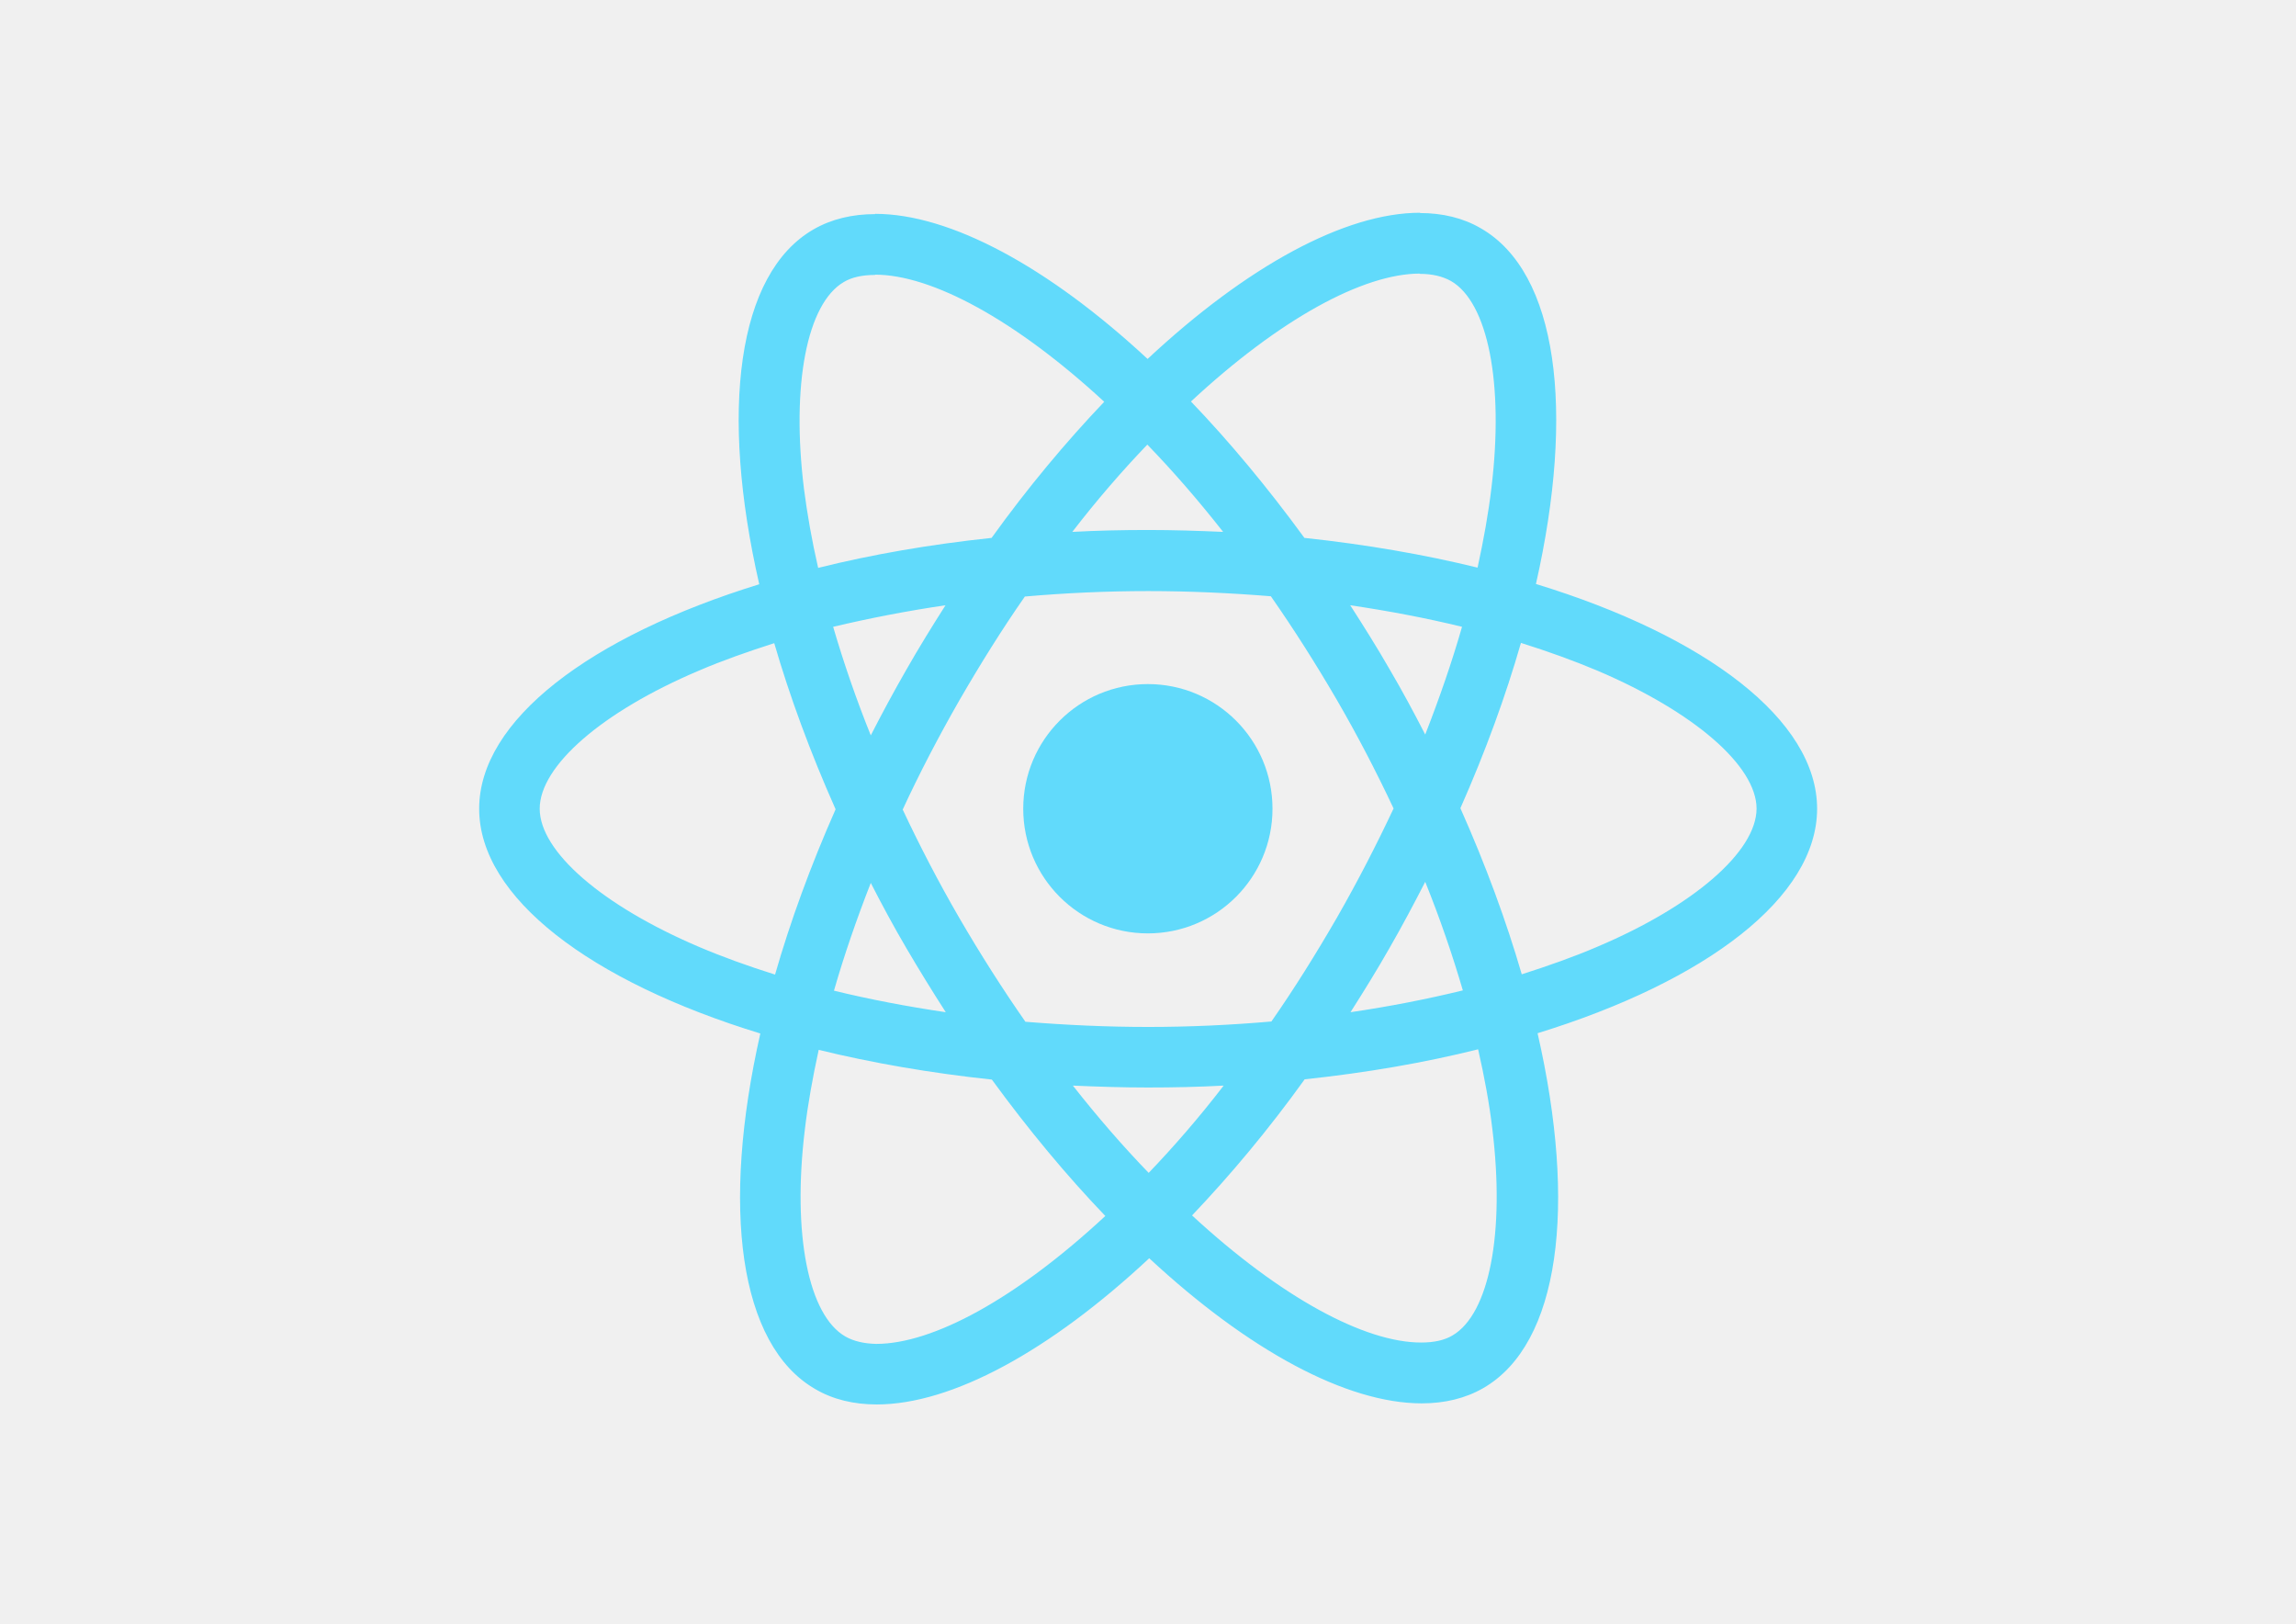
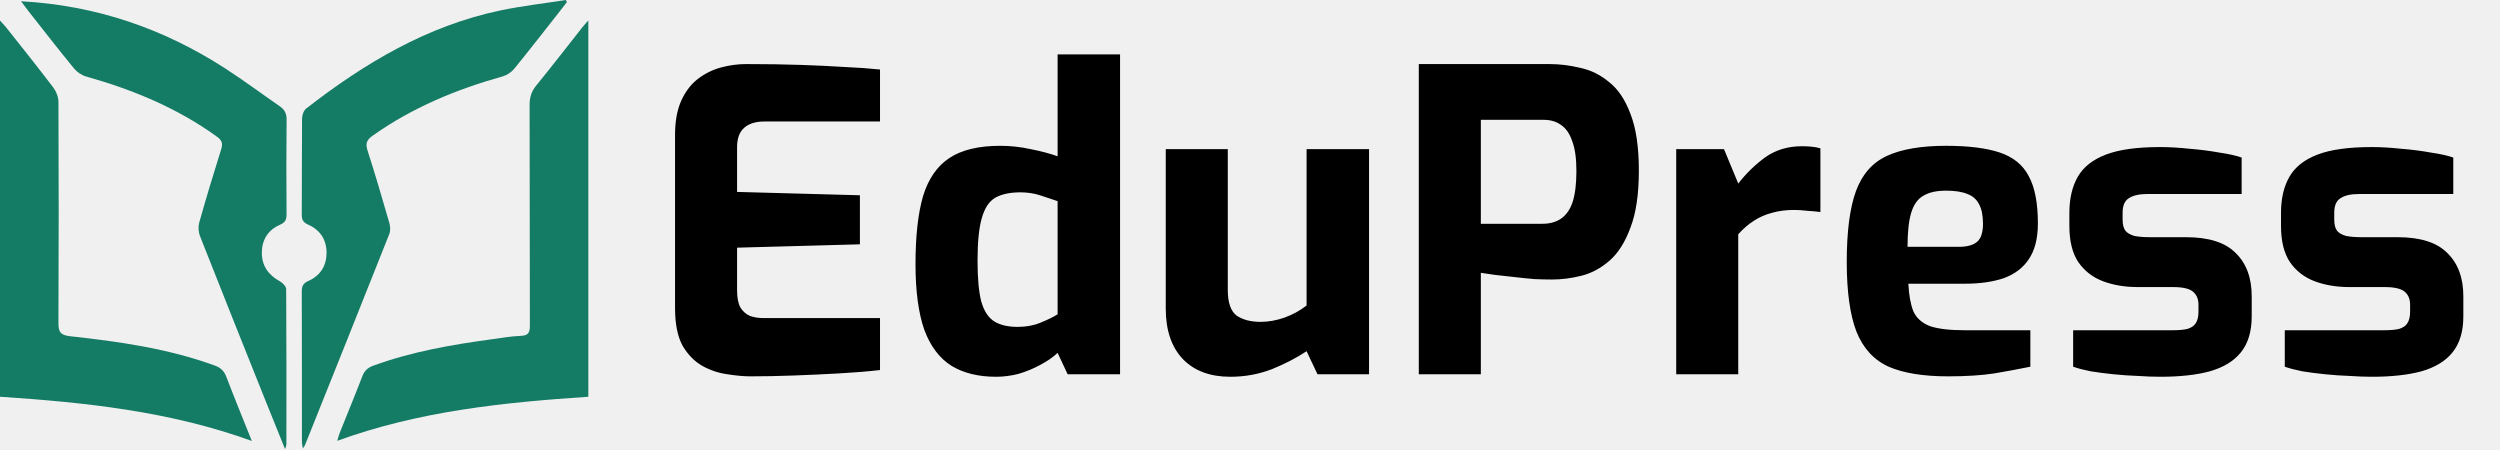
- <svg xmlns="http://www.w3.org/2000/svg" viewBox="0 0 841.9 595.3">
-   <g fill="#61DAFB">
-     <path d="M666.3 296.5c0-32.5-40.7-63.3-103.1-82.4 14.4-63.6 8-114.2-20.2-130.4-6.5-3.8-14.1-5.6-22.4-5.6v22.3c4.6 0 8.3.9 11.4 2.6 13.6 7.8 19.5 37.5 14.9 75.7-1.1 9.4-2.9 19.3-5.1 29.4-19.6-4.8-41-8.5-63.5-10.9-13.5-18.5-27.5-35.3-41.6-50 32.6-30.3 63.2-46.9 84-46.9V78c-27.5 0-63.5 19.6-99.9 53.6-36.4-33.8-72.4-53.2-99.9-53.2v22.3c20.7 0 51.4 16.5 84 46.6-14 14.7-28 31.4-41.3 49.9-22.6 2.4-44 6.1-63.6 11-2.3-10-4-19.7-5.2-29-4.7-38.2 1.1-67.9 14.6-75.8 3-1.8 6.9-2.6 11.5-2.6V78.5c-8.4 0-16 1.8-22.6 5.6-28.1 16.2-34.4 66.7-19.9 130.1-62.2 19.2-102.7 49.9-102.7 82.3 0 32.5 40.7 63.3 103.1 82.4-14.4 63.6-8 114.2 20.2 130.4 6.5 3.8 14.1 5.6 22.5 5.6 27.5 0 63.5-19.6 99.9-53.6 36.4 33.8 72.4 53.2 99.9 53.2 8.4 0 16-1.8 22.6-5.6 28.1-16.2 34.4-66.7 19.9-130.1 62-19.1 102.5-49.9 102.5-82.3zm-130.2-66.7c-3.7 12.9-8.3 26.2-13.5 39.5-4.1-8-8.4-16-13.1-24-4.6-8-9.5-15.8-14.4-23.4 14.2 2.1 27.9 4.7 41 7.9zm-45.8 106.5c-7.8 13.5-15.8 26.3-24.1 38.2-14.9 1.3-30 2-45.2 2-15.1 0-30.2-.7-45-1.9-8.3-11.9-16.4-24.6-24.2-38-7.6-13.1-14.5-26.4-20.8-39.8 6.2-13.4 13.2-26.8 20.7-39.9 7.8-13.5 15.8-26.3 24.1-38.2 14.9-1.3 30-2 45.2-2 15.1 0 30.2.7 45 1.9 8.3 11.9 16.4 24.6 24.2 38 7.6 13.1 14.5 26.4 20.8 39.8-6.3 13.4-13.2 26.8-20.7 39.9zm32.3-13c5.4 13.4 10 26.8 13.8 39.8-13.1 3.2-26.9 5.9-41.2 8 4.9-7.7 9.8-15.6 14.4-23.7 4.6-8 8.9-16.1 13-24.1zM421.2 430c-9.3-9.6-18.6-20.3-27.8-32 9 .4 18.2.7 27.5.7 9.4 0 18.7-.2 27.8-.7-9 11.7-18.3 22.4-27.5 32zm-74.4-58.9c-14.2-2.1-27.9-4.7-41-7.9 3.7-12.9 8.3-26.2 13.5-39.5 4.1 8 8.4 16 13.1 24 4.7 8 9.5 15.8 14.4 23.4zM420.7 163c9.3 9.6 18.6 20.3 27.8 32-9-.4-18.2-.7-27.5-.7-9.4 0-18.7.2-27.8.7 9-11.7 18.3-22.4 27.5-32zm-74 58.9c-4.9 7.7-9.8 15.6-14.4 23.7-4.6 8-8.9 16-13 24-5.4-13.4-10-26.8-13.8-39.8 13.1-3.1 26.9-5.8 41.2-7.9zm-90.5 125.2c-35.4-15.1-58.3-34.9-58.3-50.6 0-15.7 22.9-35.6 58.3-50.6 8.6-3.7 18-7 27.7-10.1 5.7 19.6 13.2 40 22.5 60.9-9.2 20.8-16.6 41.1-22.2 60.6-9.9-3.1-19.3-6.5-28-10.2zM310 490c-13.6-7.8-19.5-37.5-14.9-75.7 1.1-9.4 2.9-19.3 5.1-29.4 19.6 4.8 41 8.5 63.5 10.9 13.5 18.5 27.5 35.3 41.6 50-32.6 30.3-63.2 46.9-84 46.9-4.5-.1-8.3-1-11.3-2.7zm237.2-76.2c4.7 38.2-1.1 67.9-14.6 75.8-3 1.8-6.9 2.6-11.5 2.6-20.7 0-51.4-16.5-84-46.6 14-14.7 28-31.4 41.3-49.9 22.6-2.4 44-6.1 63.6-11 2.3 10.1 4.1 19.8 5.2 29.1zm38.5-66.7c-8.6 3.7-18 7-27.7 10.1-5.7-19.6-13.2-40-22.5-60.9 9.2-20.8 16.6-41.1 22.2-60.6 9.9 3.1 19.3 6.5 28.1 10.2 35.4 15.1 58.3 34.9 58.3 50.6-.1 15.7-23 35.6-58.4 50.6zM320.8 78.4z" />
-     <circle cx="420.9" cy="296.5" r="45.7" />
-     <path d="M520.5 78.1z" />
+ <svg xmlns="http://www.w3.org/2000/svg" width="167" height="30" viewBox="0 0 167 30" fill="none">
+   <g clip-path="url(#clip0_1_1258)">
+     <path d="M16.823 29.457C11.34 27.47 5.709 26.883 0 26.503V1.375C0.178 1.571 0.3 1.691 0.405 1.824C1.462 3.16 2.529 4.487 3.557 5.843C3.757 6.106 3.904 6.483 3.905 6.809C3.926 11.718 3.926 16.627 3.904 21.536C3.901 22.128 3.989 22.384 4.677 22.459C7.961 22.82 11.231 23.279 14.361 24.424C14.759 24.57 14.972 24.788 15.121 25.176C15.656 26.576 16.225 27.962 16.823 29.457Z" fill="#147B65" />
+     <path d="M39.301 1.364V26.503C33.611 26.885 27.984 27.46 22.529 29.447C22.586 29.257 22.622 29.092 22.684 28.939C23.188 27.674 23.71 26.417 24.198 25.147C24.339 24.779 24.545 24.572 24.918 24.434C27.492 23.489 30.171 23.027 32.872 22.66C33.506 22.574 34.142 22.459 34.78 22.436C35.291 22.42 35.397 22.215 35.396 21.743C35.38 16.833 35.393 11.924 35.377 7.014C35.375 6.504 35.499 6.104 35.825 5.707C36.863 4.435 37.867 3.133 38.886 1.844C38.994 1.707 39.114 1.58 39.301 1.364Z" fill="#147B65" />
+     <path d="M17.491 16.864C17.482 17.75 17.926 18.368 18.696 18.793C18.882 18.895 19.116 19.137 19.117 19.315C19.141 22.781 19.134 26.247 19.131 29.713C19.131 29.762 19.102 29.813 19.042 30C18.581 28.859 18.162 27.834 17.753 26.806C16.282 23.129 14.809 19.452 13.357 15.766C13.252 15.497 13.232 15.139 13.31 14.861C13.773 13.225 14.262 11.597 14.774 9.975C14.898 9.585 14.828 9.372 14.493 9.131C11.845 7.215 8.884 5.994 5.76 5.112C5.461 5.028 5.147 4.82 4.949 4.579C3.907 3.309 2.901 2.011 1.883 0.722C1.737 0.537 1.601 0.345 1.406 0.083C6.422 0.36 10.913 1.907 15.03 4.561C16.274 5.363 17.461 6.253 18.681 7.093C19.003 7.315 19.15 7.569 19.145 7.986C19.122 10.089 19.127 12.193 19.142 14.297C19.145 14.659 19.066 14.857 18.698 15.017C17.916 15.356 17.499 16.005 17.491 16.864Z" fill="#147B65" />
+     <path d="M37.87 0.138C37.704 0.353 37.539 0.57 37.37 0.784C36.366 2.059 35.372 3.342 34.345 4.599C34.159 4.826 33.864 5.023 33.581 5.102C30.473 5.971 27.533 7.192 24.884 9.069C24.492 9.346 24.402 9.591 24.552 10.056C25.069 11.656 25.539 13.27 26.005 14.884C26.071 15.115 26.093 15.41 26.008 15.625C24.141 20.331 22.257 25.03 20.375 29.73C20.355 29.781 20.315 29.827 20.231 29.959C20.2 29.757 20.168 29.637 20.168 29.518C20.165 26.17 20.171 22.823 20.158 19.477C20.156 19.109 20.252 18.921 20.611 18.761C21.388 18.415 21.806 17.769 21.814 16.907C21.82 16.017 21.391 15.364 20.589 15.007C20.254 14.858 20.156 14.686 20.158 14.34C20.172 12.196 20.157 10.051 20.178 7.907C20.18 7.682 20.291 7.377 20.458 7.246C24.352 4.221 28.524 1.727 33.421 0.699C34.864 0.395 36.336 0.229 37.795 0C37.819 0.046 37.844 0.091 37.87 0.138Z" fill="#147B65" />
  </g>
+   <path d="M50.133 25.14C49.685 25.14 49.171 25.093 48.593 25C48.014 24.925 47.454 24.739 46.913 24.44C46.39 24.141 45.951 23.693 45.597 23.096C45.261 22.48 45.093 21.64 45.093 20.576V9.012C45.093 8.097 45.233 7.332 45.513 6.716C45.793 6.1 46.166 5.615 46.633 5.26C47.099 4.905 47.613 4.653 48.173 4.504C48.733 4.355 49.283 4.28 49.825 4.28C51.225 4.28 52.457 4.299 53.521 4.336C54.603 4.373 55.574 4.42 56.433 4.476C57.291 4.513 58.075 4.569 58.785 4.644V8.116H51.057C50.478 8.116 50.03 8.256 49.713 8.536C49.395 8.816 49.237 9.245 49.237 9.824V12.82L57.441 13.044V16.32L49.237 16.544V19.4C49.237 19.885 49.311 20.268 49.461 20.548C49.629 20.809 49.843 20.996 50.105 21.108C50.385 21.201 50.674 21.248 50.973 21.248H58.785V24.72C57.963 24.813 57.049 24.888 56.041 24.944C55.051 25 54.043 25.047 53.017 25.084C52.009 25.121 51.047 25.14 50.133 25.14ZM66.532 25.168C65.356 25.168 64.367 24.925 63.564 24.44C62.761 23.936 62.154 23.133 61.744 22.032C61.352 20.912 61.156 19.447 61.156 17.636C61.156 15.769 61.324 14.257 61.66 13.1C62.014 11.943 62.602 11.093 63.424 10.552C64.245 10.011 65.374 9.74 66.812 9.74C67.502 9.74 68.184 9.815 68.856 9.964C69.528 10.095 70.125 10.253 70.648 10.44V3.636H74.82V25H71.32L70.648 23.572C70.331 23.871 69.939 24.141 69.472 24.384C69.024 24.627 68.548 24.823 68.044 24.972C67.54 25.103 67.036 25.168 66.532 25.168ZM67.988 21.836C68.548 21.836 69.052 21.743 69.5 21.556C69.966 21.369 70.349 21.183 70.648 20.996V13.436C70.275 13.305 69.882 13.175 69.472 13.044C69.061 12.913 68.623 12.848 68.156 12.848C67.465 12.848 66.905 12.969 66.476 13.212C66.065 13.455 65.766 13.912 65.58 14.584C65.393 15.237 65.3 16.189 65.3 17.44C65.3 18.597 65.384 19.503 65.552 20.156C65.739 20.791 66.028 21.229 66.42 21.472C66.812 21.715 67.335 21.836 67.988 21.836ZM82.184 25.168C80.84 25.168 79.785 24.776 79.02 23.992C78.255 23.189 77.872 22.06 77.872 20.604V9.964H82.016V19.372C82.016 20.212 82.212 20.781 82.604 21.08C83.015 21.36 83.547 21.5 84.2 21.5C84.723 21.5 85.255 21.407 85.796 21.22C86.356 21.015 86.851 20.744 87.28 20.408V9.964H91.452V25H88.008L87.28 23.46C86.608 23.908 85.833 24.309 84.956 24.664C84.079 25 83.155 25.168 82.184 25.168ZM94.776 25V4.28H103.512C104.184 4.28 104.866 4.364 105.556 4.532C106.266 4.681 106.91 4.999 107.488 5.484C108.086 5.951 108.562 6.66 108.916 7.612C109.29 8.564 109.476 9.824 109.476 11.392C109.476 12.96 109.29 14.229 108.916 15.2C108.562 16.171 108.095 16.908 107.516 17.412C106.938 17.916 106.312 18.252 105.64 18.42C104.968 18.588 104.315 18.672 103.68 18.672C103.344 18.672 102.952 18.663 102.504 18.644C102.056 18.607 101.599 18.56 101.132 18.504C100.684 18.448 100.264 18.401 99.872 18.364C99.48 18.308 99.163 18.261 98.92 18.224V25H94.776ZM98.92 14.948H103.036C103.522 14.948 103.932 14.836 104.268 14.612C104.623 14.369 104.884 13.996 105.052 13.492C105.22 12.969 105.304 12.279 105.304 11.42C105.304 10.58 105.211 9.917 105.024 9.432C104.856 8.928 104.604 8.564 104.268 8.34C103.951 8.116 103.568 8.004 103.12 8.004H98.92V14.948ZM111.971 25V9.964H115.163L116.115 12.26C116.656 11.569 117.263 10.981 117.935 10.496C118.626 10.011 119.438 9.768 120.371 9.768C120.576 9.768 120.782 9.777 120.987 9.796C121.211 9.815 121.416 9.852 121.603 9.908V14.164C121.323 14.127 121.024 14.099 120.707 14.08C120.408 14.043 120.119 14.024 119.839 14.024C119.298 14.024 118.803 14.089 118.355 14.22C117.926 14.332 117.524 14.509 117.151 14.752C116.796 14.976 116.451 15.275 116.115 15.648V25H111.971ZM130.139 25.14C128.478 25.14 127.152 24.925 126.163 24.496C125.174 24.048 124.455 23.264 124.007 22.144C123.578 21.024 123.363 19.475 123.363 17.496C123.363 15.461 123.568 13.884 123.979 12.764C124.39 11.644 125.08 10.86 126.051 10.412C127.022 9.964 128.338 9.74 129.999 9.74C131.492 9.74 132.687 9.889 133.583 10.188C134.479 10.487 135.123 11.009 135.515 11.756C135.926 12.503 136.131 13.557 136.131 14.92C136.131 15.928 135.926 16.731 135.515 17.328C135.123 17.907 134.563 18.327 133.835 18.588C133.107 18.831 132.248 18.952 131.259 18.952H127.479C127.516 19.717 127.628 20.333 127.815 20.8C128.02 21.248 128.384 21.575 128.907 21.78C129.448 21.967 130.223 22.06 131.231 22.06H135.627V24.496C134.899 24.645 134.096 24.795 133.219 24.944C132.36 25.075 131.334 25.14 130.139 25.14ZM127.423 16.488H130.839C131.399 16.488 131.81 16.376 132.071 16.152C132.332 15.928 132.463 15.527 132.463 14.948C132.463 14.407 132.379 13.977 132.211 13.66C132.043 13.324 131.782 13.091 131.427 12.96C131.072 12.811 130.596 12.736 129.999 12.736C129.364 12.736 128.86 12.848 128.487 13.072C128.114 13.277 127.843 13.651 127.675 14.192C127.507 14.733 127.423 15.499 127.423 16.488ZM144.31 25.168C143.843 25.168 143.339 25.149 142.798 25.112C142.257 25.093 141.715 25.056 141.174 25C140.633 24.944 140.129 24.879 139.662 24.804C139.195 24.711 138.803 24.608 138.486 24.496V22.06H145.15C145.542 22.06 145.859 22.032 146.102 21.976C146.363 21.901 146.55 21.78 146.662 21.612C146.793 21.425 146.858 21.164 146.858 20.828V20.352C146.858 19.979 146.737 19.689 146.494 19.484C146.251 19.279 145.803 19.176 145.15 19.176H142.798C141.939 19.176 141.165 19.045 140.474 18.784C139.783 18.523 139.233 18.093 138.822 17.496C138.43 16.899 138.234 16.096 138.234 15.088V14.22C138.234 13.268 138.421 12.465 138.794 11.812C139.167 11.159 139.793 10.664 140.67 10.328C141.547 9.992 142.751 9.824 144.282 9.824C144.898 9.824 145.551 9.861 146.242 9.936C146.951 9.992 147.614 10.076 148.23 10.188C148.865 10.281 149.369 10.393 149.742 10.524V12.96H143.442C142.901 12.96 142.49 13.053 142.21 13.24C141.93 13.408 141.79 13.735 141.79 14.22V14.668C141.79 15.004 141.855 15.256 141.986 15.424C142.117 15.573 142.313 15.685 142.574 15.76C142.854 15.816 143.199 15.844 143.61 15.844H146.018C147.549 15.844 148.659 16.199 149.35 16.908C150.059 17.599 150.414 18.56 150.414 19.792V21.136C150.414 22.144 150.171 22.947 149.686 23.544C149.219 24.123 148.529 24.543 147.614 24.804C146.718 25.047 145.617 25.168 144.31 25.168ZM158.447 25.168C157.98 25.168 157.476 25.149 156.935 25.112C156.393 25.093 155.852 25.056 155.311 25C154.769 24.944 154.265 24.879 153.799 24.804C153.332 24.711 152.94 24.608 152.623 24.496V22.06H159.287C159.679 22.06 159.996 22.032 160.239 21.976C160.5 21.901 160.687 21.78 160.799 21.612C160.929 21.425 160.995 21.164 160.995 20.828V20.352C160.995 19.979 160.873 19.689 160.631 19.484C160.388 19.279 159.94 19.176 159.287 19.176H156.935C156.076 19.176 155.301 19.045 154.611 18.784C153.92 18.523 153.369 18.093 152.959 17.496C152.567 16.899 152.371 16.096 152.371 15.088V14.22C152.371 13.268 152.557 12.465 152.931 11.812C153.304 11.159 153.929 10.664 154.807 10.328C155.684 9.992 156.888 9.824 158.419 9.824C159.035 9.824 159.688 9.861 160.379 9.936C161.088 9.992 161.751 10.076 162.367 10.188C163.001 10.281 163.505 10.393 163.879 10.524V12.96H157.579C157.037 12.96 156.627 13.053 156.347 13.24C156.067 13.408 155.927 13.735 155.927 14.22V14.668C155.927 15.004 155.992 15.256 156.123 15.424C156.253 15.573 156.449 15.685 156.711 15.76C156.991 15.816 157.336 15.844 157.747 15.844H160.155C161.685 15.844 162.796 16.199 163.487 16.908C164.196 17.599 164.551 18.56 164.551 19.792V21.136C164.551 22.144 164.308 22.947 163.823 23.544C163.356 24.123 162.665 24.543 161.751 24.804C160.855 25.047 159.753 25.168 158.447 25.168Z" fill="black" />
+   <defs>
+     <clipPath id="clip0_1_1258">
+       <rect width="39.301" height="30" fill="white" />
+     </clipPath>
+   </defs>
</svg>
